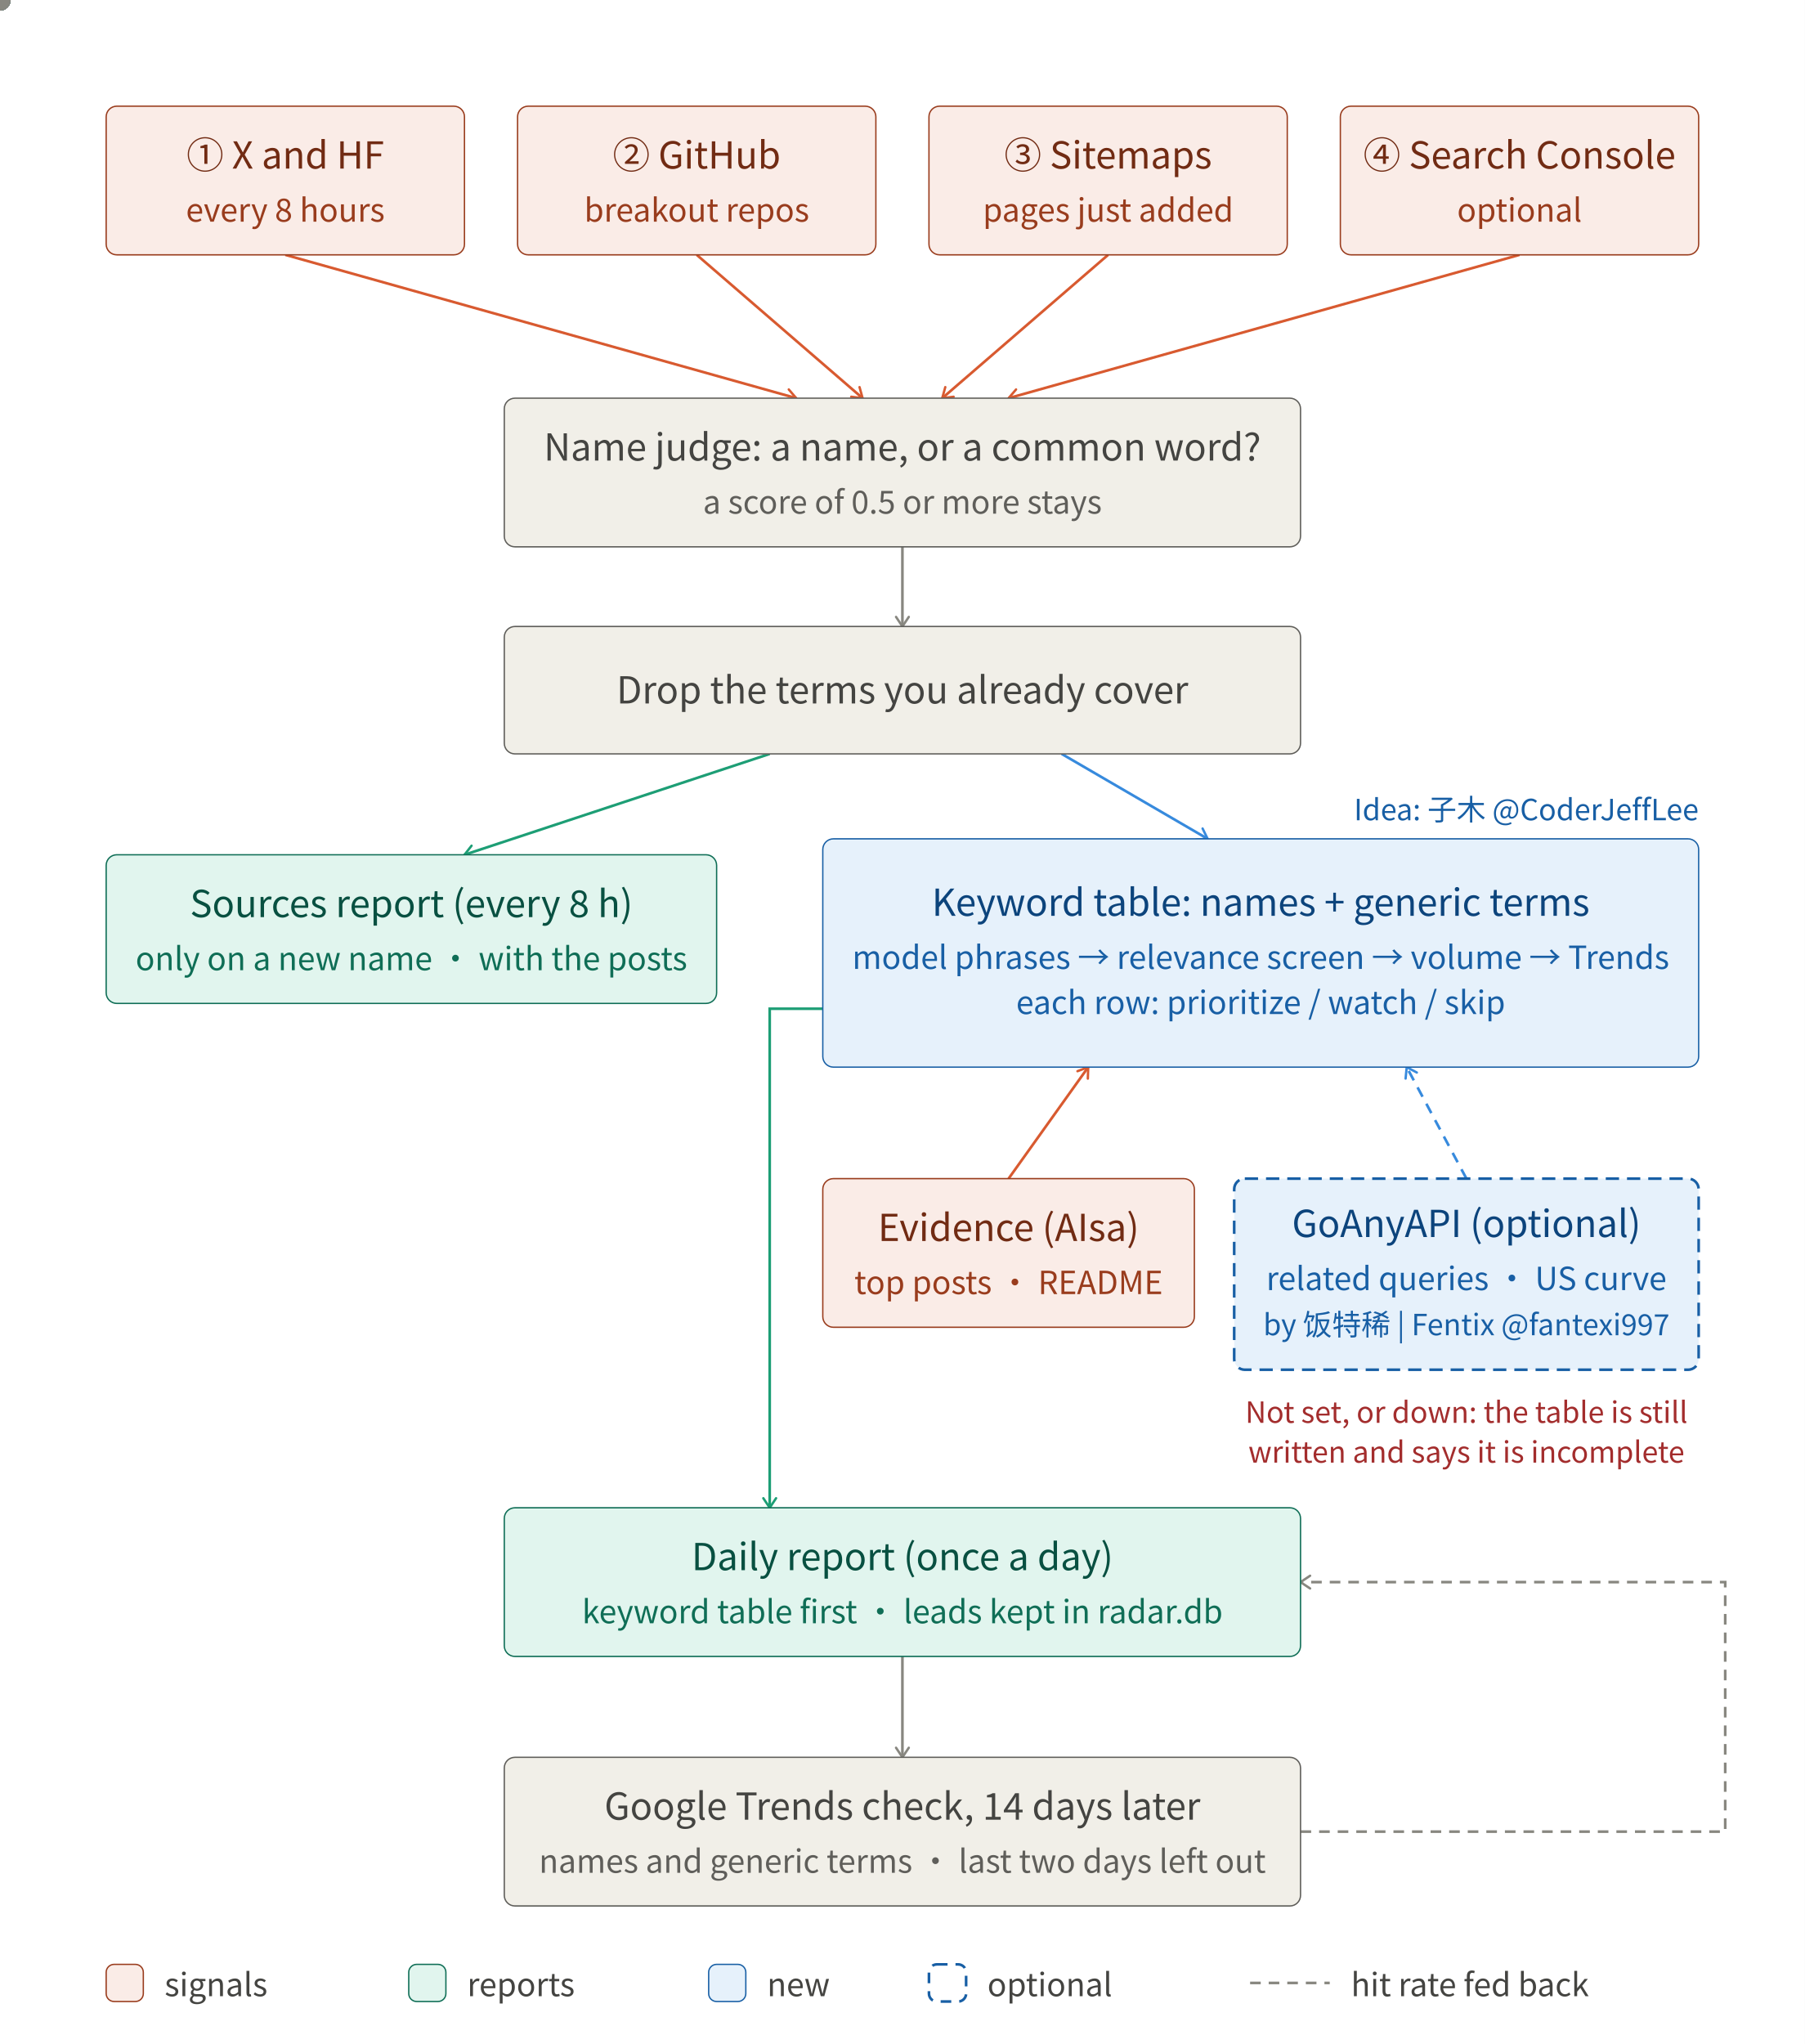
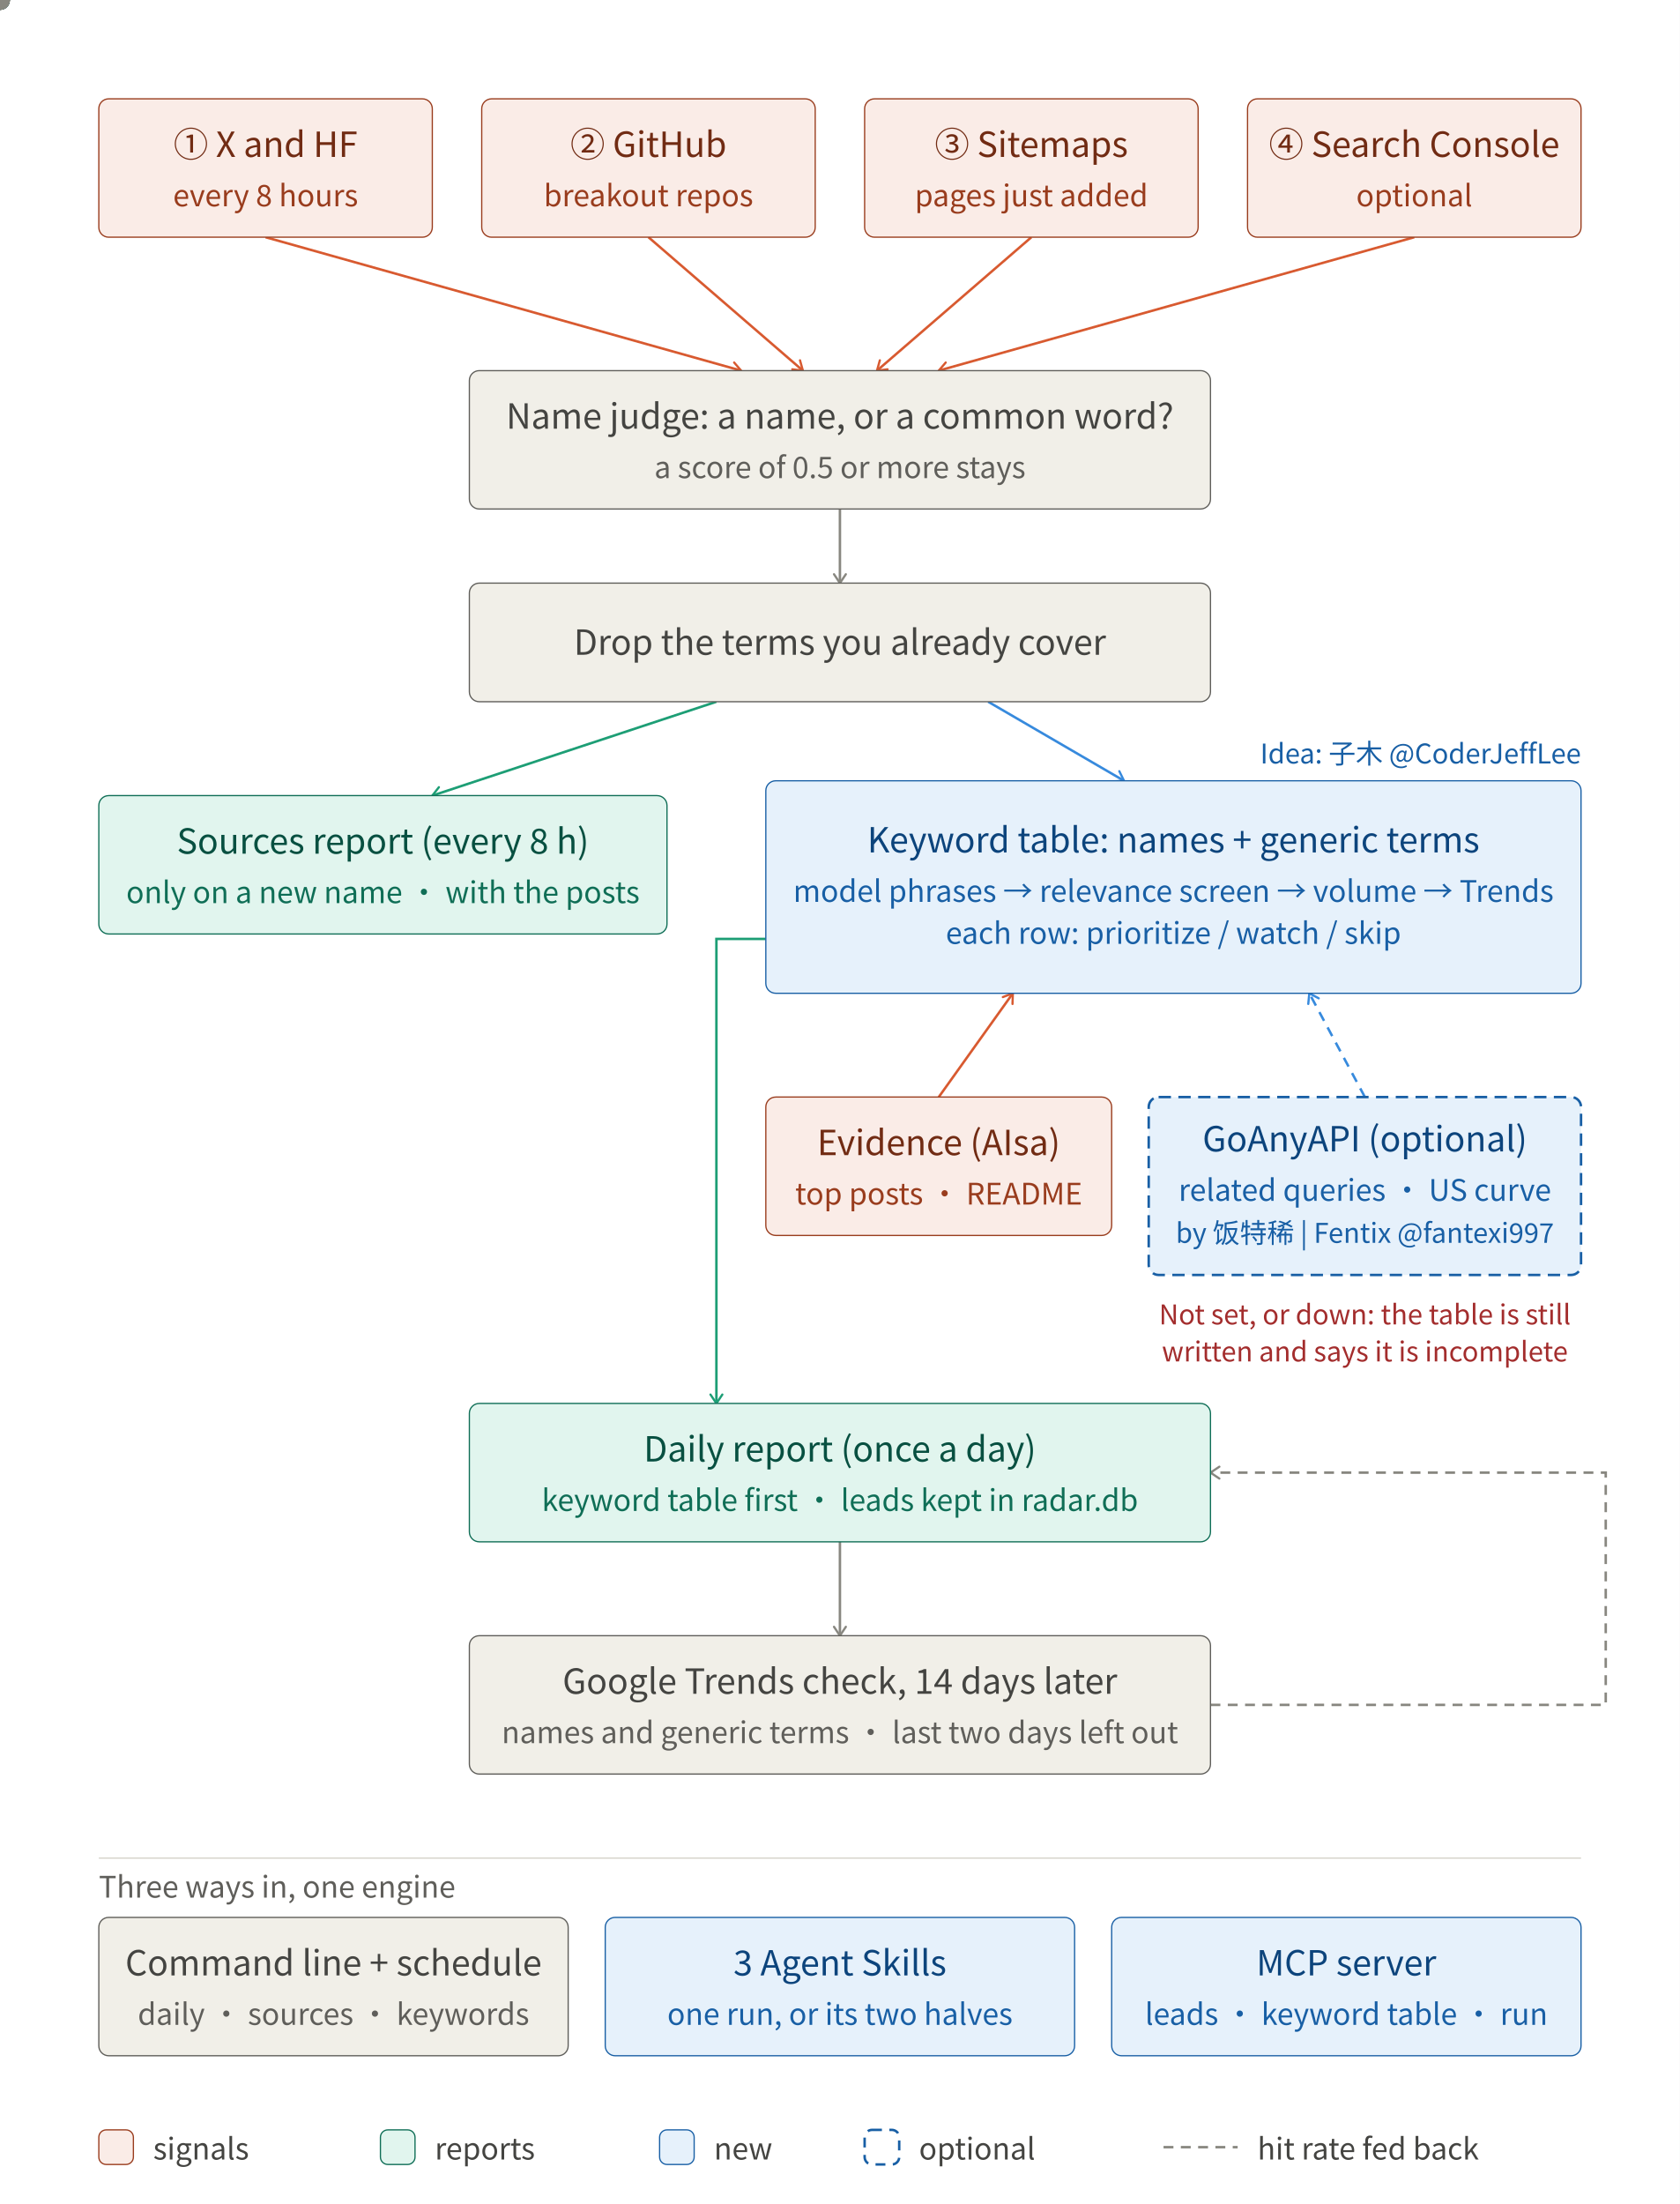
- <svg xmlns="http://www.w3.org/2000/svg" width="1360" height="1540" viewBox="0 0 680 770" font-family="PingFang SC, Noto Sans CJK SC, Noto Sans SC, sans-serif">
+ <svg xmlns="http://www.w3.org/2000/svg" width="1360" height="1784" viewBox="0 0 680 892" font-family="PingFang SC, Noto Sans CJK SC, Noto Sans SC, sans-serif">
  <defs>
    <marker id="arrow" viewBox="0 0 10 10" refX="8" refY="5" markerWidth="6" markerHeight="6" orient="auto-start-reverse">
      <path d="M2 1L8 5L2 9" fill="none" stroke="context-stroke" stroke-width="1.5" stroke-linecap="round" stroke-linejoin="round" />
    </marker>
  </defs>
-   <rect width="680" height="770" fill="#FFFFFF" />
+   <rect width="680" height="892" fill="#FFFFFF" />
  <path id="p1" d="M107.5 96 L300 150" fill="none" stroke="#D85A30" stroke-width="1" marker-end="url(#arrow)" />
  <path id="p2" d="M262.5 96 L325 150" fill="none" stroke="#D85A30" stroke-width="1" marker-end="url(#arrow)" />
  <path id="p3" d="M417.5 96 L355 150" fill="none" stroke="#D85A30" stroke-width="1" marker-end="url(#arrow)" />
  <path id="p4" d="M572.5 96 L380 150" fill="none" stroke="#D85A30" stroke-width="1" marker-end="url(#arrow)" />
  <path id="p5" d="M340 206 L340 236" fill="none" stroke="#888780" stroke-width="1" marker-end="url(#arrow)" />
  <path id="p6" d="M290 284 L175 322" fill="none" stroke="#1D9E75" stroke-width="1" marker-end="url(#arrow)" />
  <path id="p7" d="M400 284 L455 316" fill="none" stroke="#378ADD" stroke-width="1" marker-end="url(#arrow)" />
  <path id="p8" d="M380 444 L410 402" fill="none" stroke="#D85A30" stroke-width="1" marker-end="url(#arrow)" />
  <path id="p9" d="M552.5 444 L530 402" fill="none" stroke="#378ADD" stroke-width="1" stroke-dasharray="4 3" marker-end="url(#arrow)" />
  <path id="p10" d="M310 380 L290 380 L290 568" fill="none" stroke="#1D9E75" stroke-width="1" marker-end="url(#arrow)" />
  <path id="p11" d="M340 624 L340 662" fill="none" stroke="#888780" stroke-width="1" marker-end="url(#arrow)" />
  <path id="p12" d="M490 690 L650 690 L650 596 L490 596" fill="none" stroke="#888780" stroke-width="1" stroke-dasharray="4 3" marker-end="url(#arrow)" />
  <g font-size="14" text-anchor="middle">
    <rect x="40" y="40" width="135" height="56" rx="4" fill="#FAECE7" stroke="#993C1D" stroke-width="0.5" />
    <text x="107.5" y="63.5" fill="#712B13" font-weight="500">① X and HF</text>
    <text x="107.5" y="83.5" fill="#993C1D" font-size="12">every 8 hours</text>
    <rect x="195" y="40" width="135" height="56" rx="4" fill="#FAECE7" stroke="#993C1D" stroke-width="0.5" />
    <text x="262.5" y="63.5" fill="#712B13" font-weight="500">② GitHub</text>
    <text x="262.5" y="83.5" fill="#993C1D" font-size="12">breakout repos</text>
    <rect x="350" y="40" width="135" height="56" rx="4" fill="#FAECE7" stroke="#993C1D" stroke-width="0.5" />
    <text x="417.5" y="63.5" fill="#712B13" font-weight="500">③ Sitemaps</text>
    <text x="417.5" y="83.5" fill="#993C1D" font-size="12">pages just added</text>
    <rect x="505" y="40" width="135" height="56" rx="4" fill="#FAECE7" stroke="#993C1D" stroke-width="0.5" />
    <text x="572.5" y="63.5" fill="#712B13" font-weight="500">④ Search Console</text>
    <text x="572.5" y="83.5" fill="#993C1D" font-size="12">optional</text>
    <rect x="190" y="150" width="300" height="56" rx="4" fill="#F1EFE8" stroke="#5F5E5A" stroke-width="0.5" />
    <text x="340.0" y="173.5" fill="#444441" font-weight="500">Name judge: a name, or a common word?</text>
    <text x="340.0" y="193.5" fill="#5F5E5A" font-size="12">a score of 0.5 or more stays</text>
    <rect x="190" y="236" width="300" height="48" rx="4" fill="#F1EFE8" stroke="#5F5E5A" stroke-width="0.5" />
    <text x="340.0" y="265.0" fill="#444441" font-weight="500">Drop the terms you already cover</text>
    <rect x="40" y="322" width="230" height="56" rx="4" fill="#E1F5EE" stroke="#0F6E56" stroke-width="0.5" />
    <text x="155.0" y="345.5" fill="#085041" font-weight="500">Sources report (every 8 h)</text>
    <text x="155.0" y="365.5" fill="#0F6E56" font-size="12">only on a new name · with the posts</text>
    <rect x="310" y="316" width="330" height="86" rx="4" fill="#E6F1FB" stroke="#185FA5" stroke-width="0.5" />
    <text x="475.0" y="345.0" fill="#0C447C" font-weight="500">Keyword table: names + generic terms</text>
    <text x="475.0" y="365.0" fill="#185FA5" font-size="12">model phrases → relevance screen → volume → Trends</text>
    <text x="475.0" y="382.0" fill="#185FA5" font-size="12">each row: prioritize / watch / skip</text>
    <rect x="310" y="444" width="140" height="56" rx="4" fill="#FAECE7" stroke="#993C1D" stroke-width="0.5" />
    <text x="380.0" y="467.5" fill="#712B13" font-weight="500">Evidence (AIsa)</text>
    <text x="380.0" y="487.5" fill="#993C1D" font-size="12">top posts · README</text>
    <rect x="465" y="444" width="175" height="72" rx="4" fill="#E6F1FB" stroke="#185FA5" stroke-width="1" stroke-dasharray="5 3" />
    <text x="552.5" y="466.0" fill="#0C447C" font-weight="500">GoAnyAPI (optional)</text>
    <text x="552.5" y="486.0" fill="#185FA5" font-size="12">related queries · US curve</text>
    <text x="552.5" y="503.0" fill="#185FA5" font-size="11">by 饭特稀 | Fentix @fantexi997</text>
    <rect x="190" y="568" width="300" height="56" rx="4" fill="#E1F5EE" stroke="#0F6E56" stroke-width="0.5" />
    <text x="340.0" y="591.5" fill="#085041" font-weight="500">Daily report (once a day)</text>
    <text x="340.0" y="611.5" fill="#0F6E56" font-size="12">keyword table first · leads kept in radar.db</text>
    <rect x="190" y="662" width="300" height="56" rx="4" fill="#F1EFE8" stroke="#5F5E5A" stroke-width="0.5" />
    <text x="340.0" y="685.5" fill="#444441" font-weight="500">Google Trends check, 14 days later</text>
    <text x="340.0" y="705.5" fill="#5F5E5A" font-size="12">names and generic terms · last two days left out</text>
+     <rect x="40" y="776" width="190" height="56" rx="4" fill="#F1EFE8" stroke="#5F5E5A" stroke-width="0.5" />
+     <text x="135.0" y="799.5" fill="#444441" font-weight="500">Command line + schedule</text>
+     <text x="135.0" y="819.5" fill="#5F5E5A" font-size="12">daily · sources · keywords</text>
+     <rect x="245" y="776" width="190" height="56" rx="4" fill="#E6F1FB" stroke="#185FA5" stroke-width="0.5" />
+     <text x="340.0" y="799.5" fill="#0C447C" font-weight="500">3 Agent Skills</text>
+     <text x="340.0" y="819.5" fill="#185FA5" font-size="12">one run, or its two halves</text>
+     <rect x="450" y="776" width="190" height="56" rx="4" fill="#E6F1FB" stroke="#185FA5" stroke-width="0.5" />
+     <text x="545.0" y="799.5" fill="#0C447C" font-weight="500">MCP server</text>
+     <text x="545.0" y="819.5" fill="#185FA5" font-size="12">leads · keyword table · run</text>
  </g>
+   <path d="M40 752 H640" stroke="#D3D1C7" stroke-width="0.5" fill="none" />
+   <text x="40" y="768" font-size="12" fill="#5F5E5A" font-weight="500">Three ways in, one engine</text>
  <text x="640" y="309" text-anchor="end" font-size="11" fill="#185FA5">Idea: 子木 @CoderJeffLee</text>
  <text x="552.5" y="536" text-anchor="middle" font-size="11" fill="#A32D2D">Not set, or down: the table is still</text>
  <text x="552.5" y="551" text-anchor="middle" font-size="11" fill="#A32D2D">written and says it is incomplete</text>
-   <rect x="40" y="740" width="14" height="14" rx="3" fill="#FAECE7" stroke="#993C1D" stroke-width="0.5" />
-   <text x="62" y="752" font-size="12" fill="#444441">signals</text>
-   <rect x="154" y="740" width="14" height="14" rx="3" fill="#E1F5EE" stroke="#0F6E56" stroke-width="0.5" />
-   <text x="176" y="752" font-size="12" fill="#444441">reports</text>
-   <rect x="267" y="740" width="14" height="14" rx="3" fill="#E6F1FB" stroke="#185FA5" stroke-width="0.5" />
-   <text x="289" y="752" font-size="12" fill="#444441">new</text>
-   <rect x="350" y="740" width="14" height="14" rx="3" fill="none" stroke="#185FA5" stroke-width="1" stroke-dasharray="4 3" />
-   <text x="372" y="752" font-size="12" fill="#444441">optional</text>
-   <path d="M471 747 H501" stroke="#888780" stroke-width="1" stroke-dasharray="4 3" fill="none" />
-   <text x="509" y="752" font-size="12" fill="#444441">hit rate fed back</text>
+   <rect x="40" y="862" width="14" height="14" rx="3" fill="#FAECE7" stroke="#993C1D" stroke-width="0.5" />
+   <text x="62" y="874" font-size="12" fill="#444441">signals</text>
+   <rect x="154" y="862" width="14" height="14" rx="3" fill="#E1F5EE" stroke="#0F6E56" stroke-width="0.5" />
+   <text x="176" y="874" font-size="12" fill="#444441">reports</text>
+   <rect x="267" y="862" width="14" height="14" rx="3" fill="#E6F1FB" stroke="#185FA5" stroke-width="0.5" />
+   <text x="289" y="874" font-size="12" fill="#444441">new</text>
+   <rect x="350" y="862" width="14" height="14" rx="3" fill="none" stroke="#185FA5" stroke-width="1" stroke-dasharray="4 3" />
+   <text x="372" y="874" font-size="12" fill="#444441">optional</text>
+   <path d="M471 869 H501" stroke="#888780" stroke-width="1" stroke-dasharray="4 3" fill="none" />
+   <text x="509" y="874" font-size="12" fill="#444441">hit rate fed back</text>
  <circle r="4" fill="#D85A30">
    <animateMotion dur="2.4s" repeatCount="indefinite" begin="0.0s">
      <mpath href="#p1" />
    </animateMotion>
  </circle>
  <circle r="4" fill="#D85A30">
    <animateMotion dur="2.4s" repeatCount="indefinite" begin="0.6s">
      <mpath href="#p2" />
    </animateMotion>
  </circle>
  <circle r="4" fill="#D85A30">
    <animateMotion dur="2.4s" repeatCount="indefinite" begin="1.2s">
      <mpath href="#p3" />
    </animateMotion>
  </circle>
  <circle r="4" fill="#D85A30">
    <animateMotion dur="2.4s" repeatCount="indefinite" begin="1.8s">
      <mpath href="#p4" />
    </animateMotion>
  </circle>
  <circle r="4" fill="#888780">
    <animateMotion dur="1.2s" repeatCount="indefinite" begin="0.3s">
      <mpath href="#p5" />
    </animateMotion>
  </circle>
  <circle r="4" fill="#1D9E75">
    <animateMotion dur="1.6s" repeatCount="indefinite" begin="0.0s">
      <mpath href="#p6" />
    </animateMotion>
  </circle>
  <circle r="4" fill="#378ADD">
    <animateMotion dur="1.6s" repeatCount="indefinite" begin="0.4s">
      <mpath href="#p7" />
    </animateMotion>
  </circle>
  <circle r="4" fill="#D85A30">
    <animateMotion dur="1.6s" repeatCount="indefinite" begin="0.8s">
      <mpath href="#p8" />
    </animateMotion>
  </circle>
  <circle r="4" fill="#378ADD">
    <animateMotion dur="1.6s" repeatCount="indefinite" begin="1.2s">
      <mpath href="#p9" />
    </animateMotion>
  </circle>
  <circle r="4" fill="#1D9E75">
    <animateMotion dur="2.4s" repeatCount="indefinite" begin="0.2s">
      <mpath href="#p10" />
    </animateMotion>
  </circle>
  <circle r="4" fill="#888780">
    <animateMotion dur="1.2s" repeatCount="indefinite" begin="0.6s">
      <mpath href="#p11" />
    </animateMotion>
  </circle>
  <circle r="4" fill="#888780">
    <animateMotion dur="4.8s" repeatCount="indefinite" begin="0.0s">
      <mpath href="#p12" />
    </animateMotion>
  </circle>
</svg>
